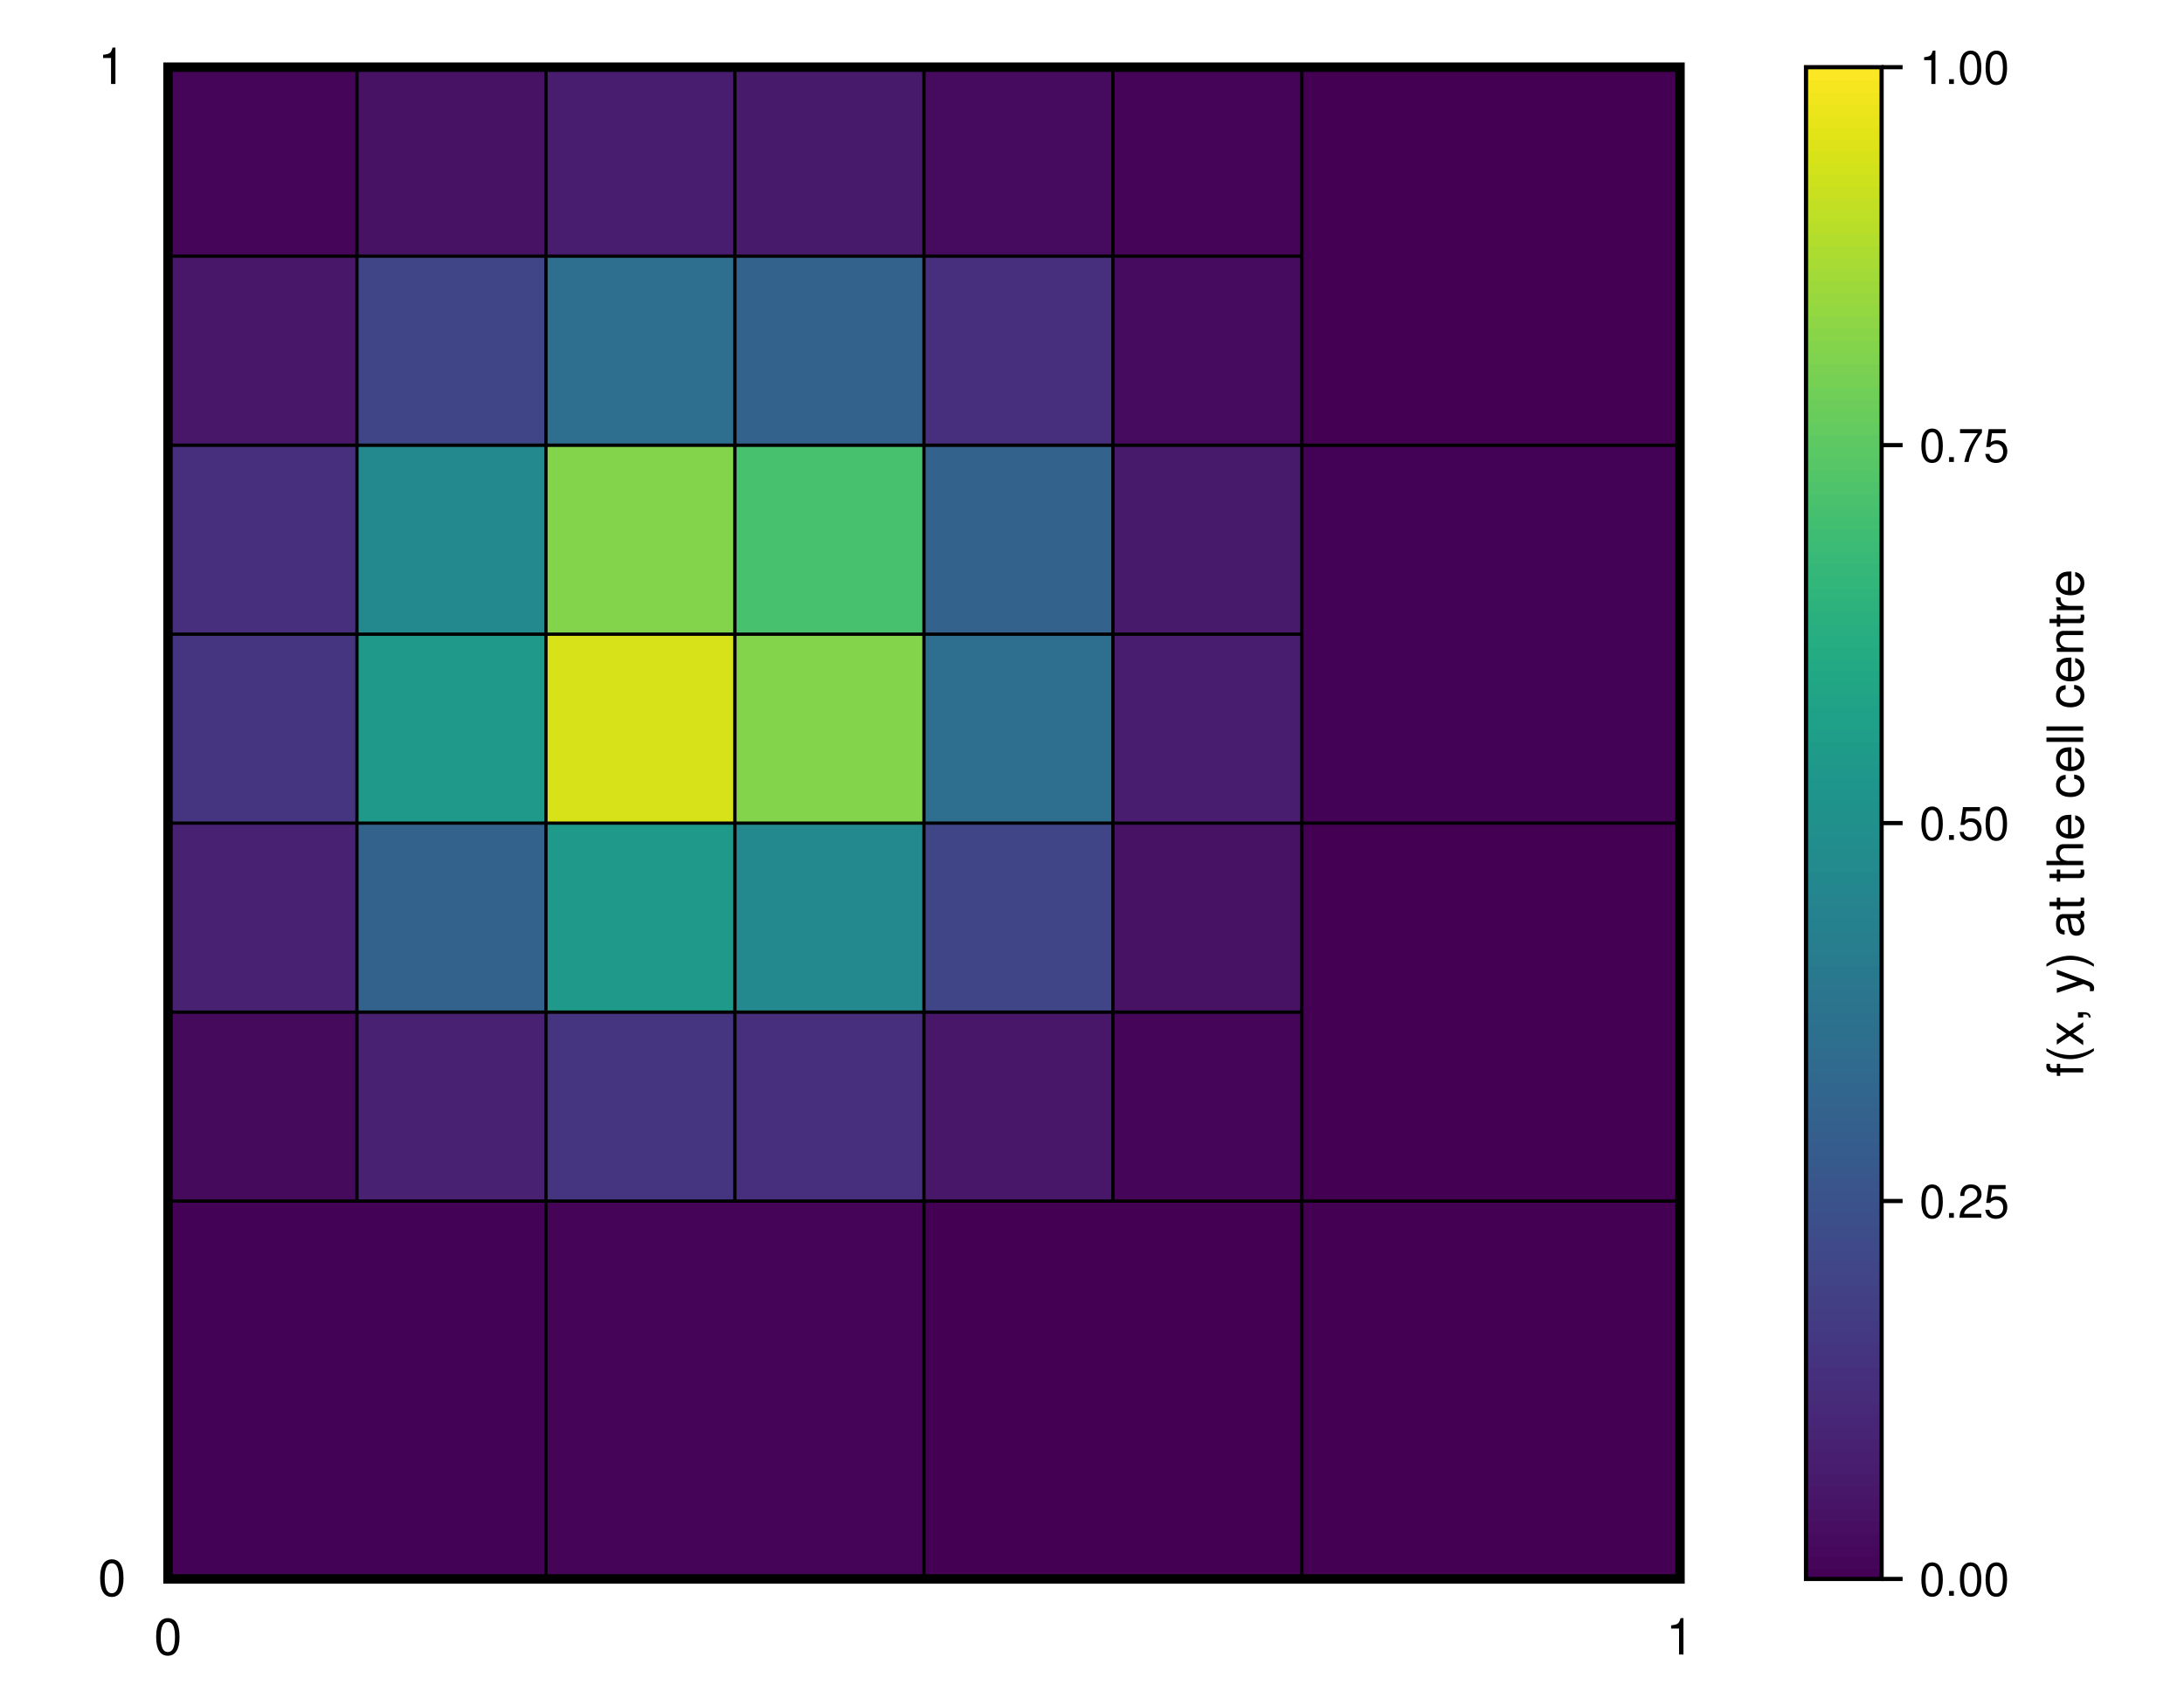
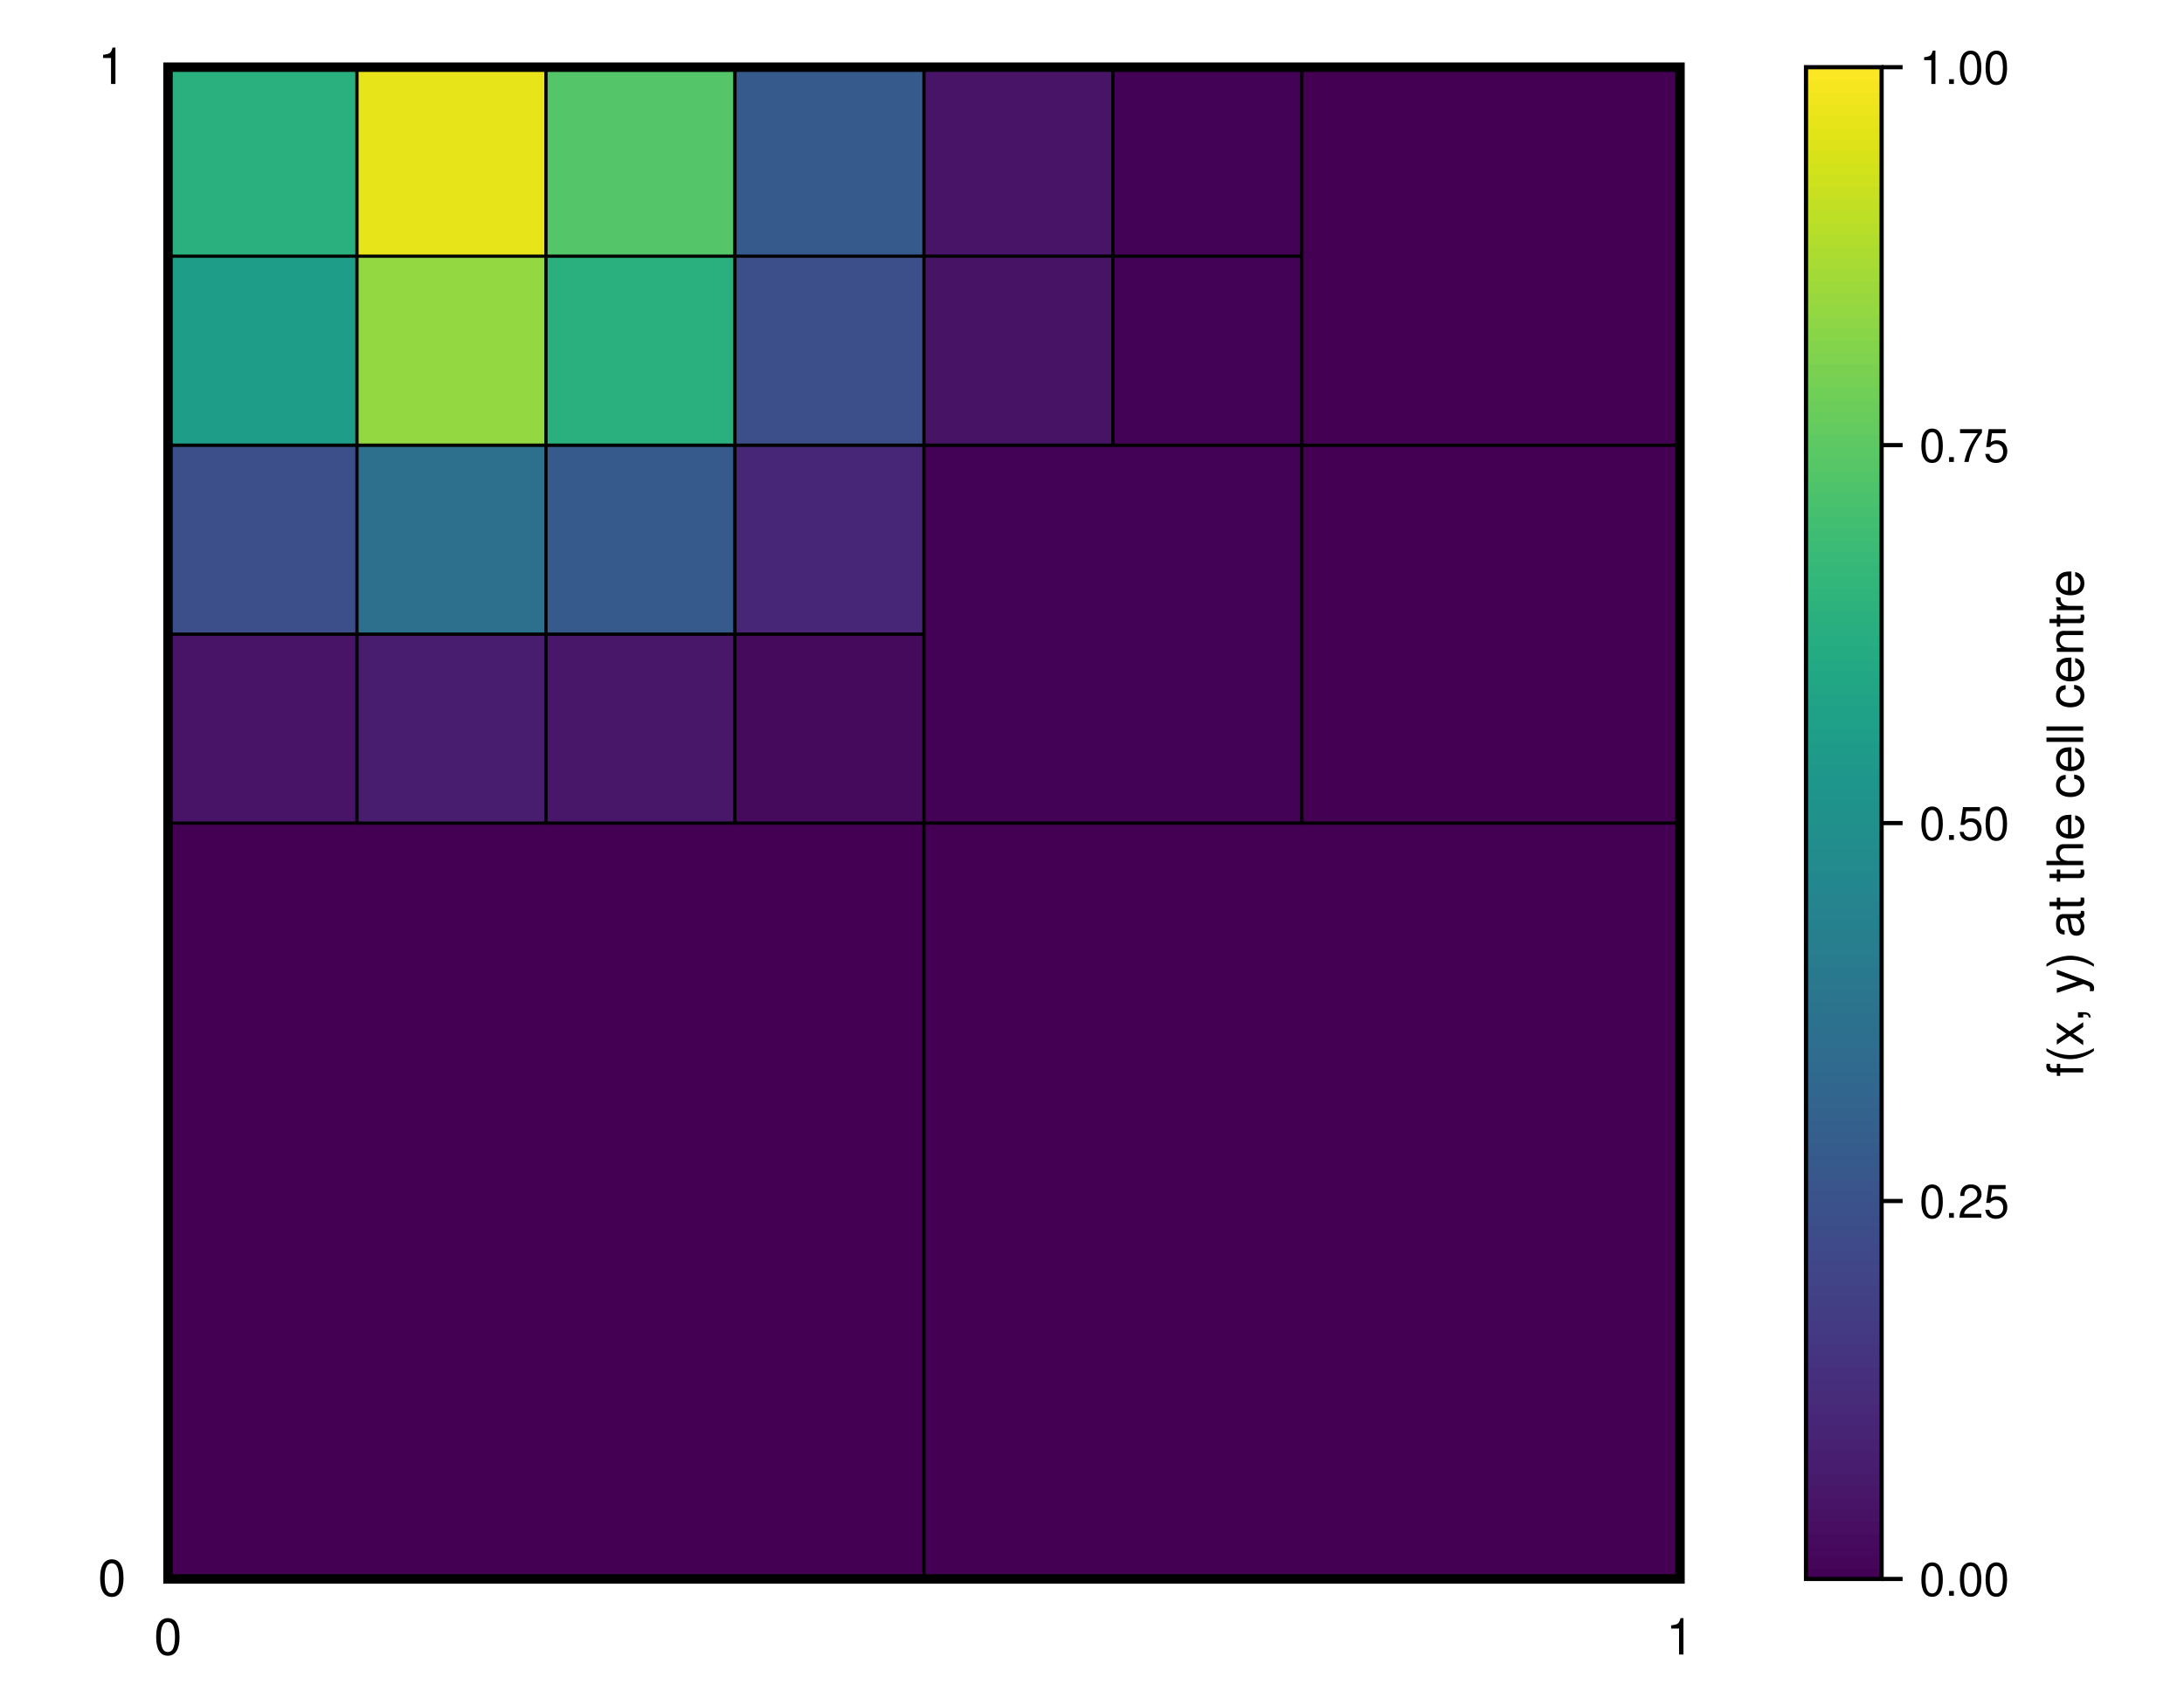
<svg xmlns="http://www.w3.org/2000/svg" width="520" height="406" viewBox="0 0 520 406" role="img" aria-label="Leaves of the single tree coloured by f" font-family="Helvetica, Arial, sans-serif">
  <rect width="520" height="406" fill="#ffffff" />
-   <rect x="40.00" y="286.00" width="90.00" height="90.00" fill="#440256" stroke="#000000" stroke-width="0.75" />
-   <rect x="130.00" y="286.00" width="90.00" height="90.00" fill="#450457" stroke="#000000" stroke-width="0.75" />
-   <rect x="40.00" y="241.00" width="45.00" height="45.00" fill="#460a5d" stroke="#000000" stroke-width="0.75" />
-   <rect x="85.00" y="241.00" width="45.00" height="45.00" fill="#482173" stroke="#000000" stroke-width="0.75" />
-   <rect x="40.00" y="196.00" width="45.00" height="45.00" fill="#482173" stroke="#000000" stroke-width="0.75" />
-   <rect x="85.00" y="196.00" width="45.00" height="45.00" fill="#33628d" stroke="#000000" stroke-width="0.75" />
-   <rect x="130.00" y="241.00" width="45.00" height="45.00" fill="#453581" stroke="#000000" stroke-width="0.75" />
-   <rect x="175.00" y="241.00" width="45.00" height="45.00" fill="#472f7d" stroke="#000000" stroke-width="0.75" />
-   <rect x="130.00" y="196.00" width="45.00" height="45.00" fill="#1f998a" stroke="#000000" stroke-width="0.75" />
-   <rect x="175.00" y="196.00" width="45.00" height="45.00" fill="#23898e" stroke="#000000" stroke-width="0.75" />
-   <rect x="220.00" y="286.00" width="90.00" height="90.00" fill="#440154" stroke="#000000" stroke-width="0.75" />
-   <rect x="310.00" y="286.00" width="90.00" height="90.00" fill="#440154" stroke="#000000" stroke-width="0.75" />
-   <rect x="220.00" y="241.00" width="45.00" height="45.00" fill="#481769" stroke="#000000" stroke-width="0.75" />
-   <rect x="265.00" y="241.00" width="45.00" height="45.00" fill="#450559" stroke="#000000" stroke-width="0.75" />
-   <rect x="220.00" y="196.00" width="45.00" height="45.00" fill="#404588" stroke="#000000" stroke-width="0.75" />
-   <rect x="265.00" y="196.00" width="45.00" height="45.00" fill="#471164" stroke="#000000" stroke-width="0.75" />
-   <rect x="310.00" y="196.00" width="90.00" height="90.00" fill="#440154" stroke="#000000" stroke-width="0.75" />
-   <rect x="40.00" y="151.00" width="45.00" height="45.00" fill="#453581" stroke="#000000" stroke-width="0.75" />
-   <rect x="85.00" y="151.00" width="45.00" height="45.00" fill="#1f998a" stroke="#000000" stroke-width="0.75" />
-   <rect x="40.00" y="106.00" width="45.00" height="45.00" fill="#472f7d" stroke="#000000" stroke-width="0.75" />
-   <rect x="85.00" y="106.00" width="45.00" height="45.00" fill="#23898e" stroke="#000000" stroke-width="0.75" />
-   <rect x="130.00" y="151.00" width="45.00" height="45.00" fill="#d8e219" stroke="#000000" stroke-width="0.75" />
-   <rect x="175.00" y="151.00" width="45.00" height="45.00" fill="#84d44b" stroke="#000000" stroke-width="0.75" />
-   <rect x="130.00" y="106.00" width="45.00" height="45.00" fill="#84d44b" stroke="#000000" stroke-width="0.75" />
-   <rect x="175.00" y="106.00" width="45.00" height="45.00" fill="#48c16e" stroke="#000000" stroke-width="0.75" />
-   <rect x="40.00" y="61.00" width="45.00" height="45.00" fill="#481769" stroke="#000000" stroke-width="0.75" />
-   <rect x="85.00" y="61.00" width="45.00" height="45.00" fill="#404588" stroke="#000000" stroke-width="0.75" />
-   <rect x="40.00" y="16.00" width="45.00" height="45.00" fill="#450559" stroke="#000000" stroke-width="0.75" />
-   <rect x="85.00" y="16.00" width="45.00" height="45.00" fill="#471164" stroke="#000000" stroke-width="0.75" />
-   <rect x="130.00" y="61.00" width="45.00" height="45.00" fill="#2e6e8e" stroke="#000000" stroke-width="0.75" />
-   <rect x="175.00" y="61.00" width="45.00" height="45.00" fill="#33628d" stroke="#000000" stroke-width="0.75" />
-   <rect x="130.00" y="16.00" width="45.00" height="45.00" fill="#481d6f" stroke="#000000" stroke-width="0.75" />
-   <rect x="175.00" y="16.00" width="45.00" height="45.00" fill="#481a6c" stroke="#000000" stroke-width="0.75" />
-   <rect x="220.00" y="151.00" width="45.00" height="45.00" fill="#2e6e8e" stroke="#000000" stroke-width="0.75" />
-   <rect x="265.00" y="151.00" width="45.00" height="45.00" fill="#481d6f" stroke="#000000" stroke-width="0.75" />
-   <rect x="220.00" y="106.00" width="45.00" height="45.00" fill="#33628d" stroke="#000000" stroke-width="0.75" />
-   <rect x="265.00" y="106.00" width="45.00" height="45.00" fill="#481a6c" stroke="#000000" stroke-width="0.75" />
-   <rect x="310.00" y="106.00" width="90.00" height="90.00" fill="#440256" stroke="#000000" stroke-width="0.75" />
-   <rect x="220.00" y="61.00" width="45.00" height="45.00" fill="#472f7d" stroke="#000000" stroke-width="0.75" />
-   <rect x="265.00" y="61.00" width="45.00" height="45.00" fill="#460b5e" stroke="#000000" stroke-width="0.75" />
-   <rect x="220.00" y="16.00" width="45.00" height="45.00" fill="#460b5e" stroke="#000000" stroke-width="0.75" />
-   <rect x="265.00" y="16.00" width="45.00" height="45.00" fill="#450457" stroke="#000000" stroke-width="0.75" />
+   <rect x="40.00" y="196.00" width="180.00" height="180.00" fill="#440154" stroke="#000000" stroke-width="0.75" />
+   <rect x="220.00" y="196.00" width="180.00" height="180.00" fill="#440154" stroke="#000000" stroke-width="0.75" />
+   <rect x="40.00" y="151.00" width="45.00" height="45.00" fill="#481467" stroke="#000000" stroke-width="0.75" />
+   <rect x="85.00" y="151.00" width="45.00" height="45.00" fill="#481d6f" stroke="#000000" stroke-width="0.75" />
+   <rect x="40.00" y="106.00" width="45.00" height="45.00" fill="#3c4f8a" stroke="#000000" stroke-width="0.75" />
+   <rect x="85.00" y="106.00" width="45.00" height="45.00" fill="#2d708e" stroke="#000000" stroke-width="0.75" />
+   <rect x="130.00" y="151.00" width="45.00" height="45.00" fill="#481769" stroke="#000000" stroke-width="0.75" />
+   <rect x="175.00" y="151.00" width="45.00" height="45.00" fill="#460a5d" stroke="#000000" stroke-width="0.75" />
+   <rect x="130.00" y="106.00" width="45.00" height="45.00" fill="#375a8c" stroke="#000000" stroke-width="0.75" />
+   <rect x="175.00" y="106.00" width="45.00" height="45.00" fill="#482677" stroke="#000000" stroke-width="0.75" />
+   <rect x="40.00" y="61.00" width="45.00" height="45.00" fill="#1e9d89" stroke="#000000" stroke-width="0.75" />
+   <rect x="85.00" y="61.00" width="45.00" height="45.00" fill="#93d741" stroke="#000000" stroke-width="0.75" />
+   <rect x="40.00" y="16.00" width="45.00" height="45.00" fill="#2ab07f" stroke="#000000" stroke-width="0.75" />
+   <rect x="85.00" y="16.00" width="45.00" height="45.00" fill="#e7e419" stroke="#000000" stroke-width="0.75" />
+   <rect x="130.00" y="61.00" width="45.00" height="45.00" fill="#2ab07f" stroke="#000000" stroke-width="0.75" />
+   <rect x="175.00" y="61.00" width="45.00" height="45.00" fill="#3c4f8a" stroke="#000000" stroke-width="0.75" />
+   <rect x="130.00" y="16.00" width="45.00" height="45.00" fill="#54c568" stroke="#000000" stroke-width="0.75" />
+   <rect x="175.00" y="16.00" width="45.00" height="45.00" fill="#375a8c" stroke="#000000" stroke-width="0.75" />
+   <rect x="220.00" y="106.00" width="90.00" height="90.00" fill="#440256" stroke="#000000" stroke-width="0.75" />
+   <rect x="310.00" y="106.00" width="90.00" height="90.00" fill="#440154" stroke="#000000" stroke-width="0.75" />
+   <rect x="220.00" y="61.00" width="45.00" height="45.00" fill="#471365" stroke="#000000" stroke-width="0.75" />
+   <rect x="265.00" y="61.00" width="45.00" height="45.00" fill="#440256" stroke="#000000" stroke-width="0.75" />
+   <rect x="220.00" y="16.00" width="45.00" height="45.00" fill="#481467" stroke="#000000" stroke-width="0.75" />
+   <rect x="265.00" y="16.00" width="45.00" height="45.00" fill="#440256" stroke="#000000" stroke-width="0.75" />
  <rect x="310.00" y="16.00" width="90.00" height="90.00" fill="#440154" stroke="#000000" stroke-width="0.75" />
  <rect x="40.00" y="16.00" width="360.00" height="360.00" fill="none" stroke="#000000" stroke-width="2.25" />
  <text x="40.00" y="394.00" font-size="12" text-anchor="middle" font-weight="normal" font-family="Helvetica, Arial, sans-serif" fill="#000000">0</text>
  <text x="400.00" y="394.00" font-size="12" text-anchor="middle" font-weight="normal" font-family="Helvetica, Arial, sans-serif" fill="#000000">1</text>
  <text x="30.00" y="380.00" font-size="12" text-anchor="end" font-weight="normal" font-family="Helvetica, Arial, sans-serif" fill="#000000">0</text>
  <text x="30.00" y="20.00" font-size="12" text-anchor="end" font-weight="normal" font-family="Helvetica, Arial, sans-serif" fill="#000000">1</text>
  <rect x="430" y="373.188" width="18" height="3.212" fill="#440256" stroke="none" />
  <rect x="430" y="370.375" width="18" height="3.212" fill="#450559" stroke="none" />
  <rect x="430" y="367.562" width="18" height="3.212" fill="#46085c" stroke="none" />
  <rect x="430" y="364.750" width="18" height="3.212" fill="#460b5e" stroke="none" />
  <rect x="430" y="361.938" width="18" height="3.212" fill="#470e61" stroke="none" />
  <rect x="430" y="359.125" width="18" height="3.212" fill="#471164" stroke="none" />
  <rect x="430" y="356.312" width="18" height="3.212" fill="#481467" stroke="none" />
  <rect x="430" y="353.500" width="18" height="3.212" fill="#481769" stroke="none" />
  <rect x="430" y="350.688" width="18" height="3.212" fill="#481a6c" stroke="none" />
  <rect x="430" y="347.875" width="18" height="3.212" fill="#481c6e" stroke="none" />
  <rect x="430" y="345.062" width="18" height="3.212" fill="#481f70" stroke="none" />
  <rect x="430" y="342.250" width="18" height="3.212" fill="#482173" stroke="none" />
  <rect x="430" y="339.438" width="18" height="3.212" fill="#482475" stroke="none" />
  <rect x="430" y="336.625" width="18" height="3.212" fill="#482677" stroke="none" />
  <rect x="430" y="333.812" width="18" height="3.212" fill="#482979" stroke="none" />
  <rect x="430" y="331.000" width="18" height="3.212" fill="#472c7a" stroke="none" />
  <rect x="430" y="328.188" width="18" height="3.212" fill="#472e7c" stroke="none" />
  <rect x="430" y="325.375" width="18" height="3.212" fill="#46307e" stroke="none" />
  <rect x="430" y="322.562" width="18" height="3.212" fill="#46337f" stroke="none" />
  <rect x="430" y="319.750" width="18" height="3.212" fill="#453581" stroke="none" />
  <rect x="430" y="316.938" width="18" height="3.212" fill="#453882" stroke="none" />
  <rect x="430" y="314.125" width="18" height="3.212" fill="#443a83" stroke="none" />
  <rect x="430" y="311.312" width="18" height="3.212" fill="#433d84" stroke="none" />
  <rect x="430" y="308.500" width="18" height="3.212" fill="#423f85" stroke="none" />
  <rect x="430" y="305.688" width="18" height="3.212" fill="#424186" stroke="none" />
  <rect x="430" y="302.875" width="18" height="3.212" fill="#414487" stroke="none" />
  <rect x="430" y="300.062" width="18" height="3.212" fill="#404688" stroke="none" />
  <rect x="430" y="297.250" width="18" height="3.212" fill="#3f4889" stroke="none" />
  <rect x="430" y="294.438" width="18" height="3.212" fill="#3e4a89" stroke="none" />
  <rect x="430" y="291.625" width="18" height="3.212" fill="#3d4d8a" stroke="none" />
  <rect x="430" y="288.812" width="18" height="3.212" fill="#3c4f8a" stroke="none" />
  <rect x="430" y="286.000" width="18" height="3.212" fill="#3b518b" stroke="none" />
  <rect x="430" y="283.188" width="18" height="3.212" fill="#3a538b" stroke="none" />
  <rect x="430" y="280.375" width="18" height="3.212" fill="#39558c" stroke="none" />
  <rect x="430" y="277.562" width="18" height="3.212" fill="#38588c" stroke="none" />
  <rect x="430" y="274.750" width="18" height="3.212" fill="#375a8c" stroke="none" />
  <rect x="430" y="271.938" width="18" height="3.212" fill="#365c8d" stroke="none" />
  <rect x="430" y="269.125" width="18" height="3.212" fill="#355e8d" stroke="none" />
  <rect x="430" y="266.312" width="18" height="3.212" fill="#34608d" stroke="none" />
  <rect x="430" y="263.500" width="18" height="3.212" fill="#33628d" stroke="none" />
  <rect x="430" y="260.688" width="18" height="3.212" fill="#32648e" stroke="none" />
  <rect x="430" y="257.875" width="18" height="3.212" fill="#31668e" stroke="none" />
  <rect x="430" y="255.062" width="18" height="3.212" fill="#31688e" stroke="none" />
  <rect x="430" y="252.250" width="18" height="3.212" fill="#306a8e" stroke="none" />
  <rect x="430" y="249.438" width="18" height="3.212" fill="#2f6c8e" stroke="none" />
  <rect x="430" y="246.625" width="18" height="3.212" fill="#2e6e8e" stroke="none" />
  <rect x="430" y="243.812" width="18" height="3.212" fill="#2d708e" stroke="none" />
  <rect x="430" y="241.000" width="18" height="3.212" fill="#2c718e" stroke="none" />
  <rect x="430" y="238.188" width="18" height="3.212" fill="#2c738e" stroke="none" />
  <rect x="430" y="235.375" width="18" height="3.212" fill="#2b758e" stroke="none" />
  <rect x="430" y="232.562" width="18" height="3.212" fill="#2a778e" stroke="none" />
  <rect x="430" y="229.750" width="18" height="3.212" fill="#29798e" stroke="none" />
  <rect x="430" y="226.938" width="18" height="3.212" fill="#297b8e" stroke="none" />
  <rect x="430" y="224.125" width="18" height="3.212" fill="#287d8e" stroke="none" />
  <rect x="430" y="221.312" width="18" height="3.212" fill="#277f8e" stroke="none" />
  <rect x="430" y="218.500" width="18" height="3.212" fill="#26818e" stroke="none" />
  <rect x="430" y="215.688" width="18" height="3.212" fill="#26828e" stroke="none" />
  <rect x="430" y="212.875" width="18" height="3.212" fill="#25848e" stroke="none" />
  <rect x="430" y="210.062" width="18" height="3.212" fill="#24868e" stroke="none" />
  <rect x="430" y="207.250" width="18" height="3.212" fill="#23888e" stroke="none" />
  <rect x="430" y="204.438" width="18" height="3.212" fill="#238a8d" stroke="none" />
  <rect x="430" y="201.625" width="18" height="3.212" fill="#228c8d" stroke="none" />
  <rect x="430" y="198.812" width="18" height="3.212" fill="#218e8d" stroke="none" />
  <rect x="430" y="196.000" width="18" height="3.212" fill="#21908d" stroke="none" />
  <rect x="430" y="193.188" width="18" height="3.212" fill="#21918c" stroke="none" />
  <rect x="430" y="190.375" width="18" height="3.212" fill="#20928c" stroke="none" />
  <rect x="430" y="187.562" width="18" height="3.212" fill="#1f948c" stroke="none" />
  <rect x="430" y="184.750" width="18" height="3.212" fill="#1f968b" stroke="none" />
  <rect x="430" y="181.938" width="18" height="3.212" fill="#1f988b" stroke="none" />
  <rect x="430" y="179.125" width="18" height="3.212" fill="#1f9a8a" stroke="none" />
  <rect x="430" y="176.312" width="18" height="3.212" fill="#1e9c89" stroke="none" />
  <rect x="430" y="173.500" width="18" height="3.212" fill="#1f9e89" stroke="none" />
  <rect x="430" y="170.688" width="18" height="3.212" fill="#1fa088" stroke="none" />
  <rect x="430" y="167.875" width="18" height="3.212" fill="#1fa187" stroke="none" />
  <rect x="430" y="165.062" width="18" height="3.212" fill="#20a386" stroke="none" />
  <rect x="430" y="162.250" width="18" height="3.212" fill="#21a585" stroke="none" />
  <rect x="430" y="159.438" width="18" height="3.212" fill="#22a785" stroke="none" />
  <rect x="430" y="156.625" width="18" height="3.212" fill="#23a983" stroke="none" />
  <rect x="430" y="153.812" width="18" height="3.212" fill="#25ab82" stroke="none" />
  <rect x="430" y="151.000" width="18" height="3.212" fill="#26ad81" stroke="none" />
  <rect x="430" y="148.188" width="18" height="3.212" fill="#28ae80" stroke="none" />
  <rect x="430" y="145.375" width="18" height="3.212" fill="#2ab07f" stroke="none" />
  <rect x="430" y="142.562" width="18" height="3.212" fill="#2db27d" stroke="none" />
  <rect x="430" y="139.750" width="18" height="3.212" fill="#2fb47c" stroke="none" />
  <rect x="430" y="136.938" width="18" height="3.212" fill="#32b67a" stroke="none" />
  <rect x="430" y="134.125" width="18" height="3.212" fill="#35b779" stroke="none" />
  <rect x="430" y="131.312" width="18" height="3.212" fill="#38b977" stroke="none" />
  <rect x="430" y="128.500" width="18" height="3.212" fill="#3bbb75" stroke="none" />
  <rect x="430" y="125.688" width="18" height="3.212" fill="#3fbc73" stroke="none" />
  <rect x="430" y="122.875" width="18" height="3.212" fill="#42be71" stroke="none" />
  <rect x="430" y="120.062" width="18" height="3.212" fill="#46c06f" stroke="none" />
  <rect x="430" y="117.250" width="18" height="3.212" fill="#4ac16d" stroke="none" />
  <rect x="430" y="114.438" width="18" height="3.212" fill="#4ec36b" stroke="none" />
  <rect x="430" y="111.625" width="18" height="3.212" fill="#52c569" stroke="none" />
  <rect x="430" y="108.812" width="18" height="3.212" fill="#56c667" stroke="none" />
  <rect x="430" y="106.000" width="18" height="3.212" fill="#5ac864" stroke="none" />
  <rect x="430" y="103.188" width="18" height="3.212" fill="#5ec962" stroke="none" />
  <rect x="430" y="100.375" width="18" height="3.212" fill="#63cb5f" stroke="none" />
  <rect x="430" y="97.562" width="18" height="3.212" fill="#67cc5c" stroke="none" />
  <rect x="430" y="94.750" width="18" height="3.212" fill="#6ccd5a" stroke="none" />
  <rect x="430" y="91.938" width="18" height="3.212" fill="#70cf57" stroke="none" />
  <rect x="430" y="89.125" width="18" height="3.212" fill="#75d054" stroke="none" />
  <rect x="430" y="86.312" width="18" height="3.212" fill="#7ad151" stroke="none" />
  <rect x="430" y="83.500" width="18" height="3.212" fill="#7fd34e" stroke="none" />
  <rect x="430" y="80.688" width="18" height="3.212" fill="#84d44b" stroke="none" />
  <rect x="430" y="77.875" width="18" height="3.212" fill="#89d548" stroke="none" />
  <rect x="430" y="75.062" width="18" height="3.212" fill="#8ed645" stroke="none" />
  <rect x="430" y="72.250" width="18" height="3.212" fill="#93d741" stroke="none" />
  <rect x="430" y="69.438" width="18" height="3.212" fill="#98d83e" stroke="none" />
  <rect x="430" y="66.625" width="18" height="3.212" fill="#9dd93b" stroke="none" />
  <rect x="430" y="63.812" width="18" height="3.212" fill="#a2da37" stroke="none" />
  <rect x="430" y="61.000" width="18" height="3.212" fill="#a8db34" stroke="none" />
  <rect x="430" y="58.188" width="18" height="3.212" fill="#addc30" stroke="none" />
  <rect x="430" y="55.375" width="18" height="3.212" fill="#b2dd2d" stroke="none" />
  <rect x="430" y="52.562" width="18" height="3.212" fill="#b8de29" stroke="none" />
  <rect x="430" y="49.750" width="18" height="3.212" fill="#bddf26" stroke="none" />
  <rect x="430" y="46.938" width="18" height="3.212" fill="#c2df23" stroke="none" />
  <rect x="430" y="44.125" width="18" height="3.212" fill="#c8e020" stroke="none" />
  <rect x="430" y="41.312" width="18" height="3.212" fill="#cde11d" stroke="none" />
  <rect x="430" y="38.500" width="18" height="3.212" fill="#d2e21b" stroke="none" />
  <rect x="430" y="35.688" width="18" height="3.212" fill="#d8e219" stroke="none" />
  <rect x="430" y="32.875" width="18" height="3.212" fill="#dde318" stroke="none" />
  <rect x="430" y="30.062" width="18" height="3.212" fill="#e2e418" stroke="none" />
  <rect x="430" y="27.250" width="18" height="3.212" fill="#e7e419" stroke="none" />
  <rect x="430" y="24.438" width="18" height="3.212" fill="#ece51b" stroke="none" />
  <rect x="430" y="21.625" width="18" height="3.212" fill="#f1e51d" stroke="none" />
  <rect x="430" y="18.812" width="18" height="3.212" fill="#f6e620" stroke="none" />
  <rect x="430" y="16.000" width="18" height="3.212" fill="#fbe723" stroke="none" />
  <rect x="430.00" y="16.00" width="18.00" height="360.00" fill="none" stroke="#000000" stroke-width="1" />
  <line x1="448.00" y1="376.00" x2="453.00" y2="376.00" stroke="#000000" stroke-width="1.0" />
  <text x="457.00" y="380.00" font-size="11" text-anchor="start" font-weight="normal" font-family="Helvetica, Arial, sans-serif" fill="#000000">0.00</text>
  <line x1="448.00" y1="286.00" x2="453.00" y2="286.00" stroke="#000000" stroke-width="1.0" />
  <text x="457.00" y="290.00" font-size="11" text-anchor="start" font-weight="normal" font-family="Helvetica, Arial, sans-serif" fill="#000000">0.25</text>
  <line x1="448.00" y1="196.00" x2="453.00" y2="196.00" stroke="#000000" stroke-width="1.0" />
  <text x="457.00" y="200.00" font-size="11" text-anchor="start" font-weight="normal" font-family="Helvetica, Arial, sans-serif" fill="#000000">0.50</text>
  <line x1="448.00" y1="106.00" x2="453.00" y2="106.00" stroke="#000000" stroke-width="1.0" />
  <text x="457.00" y="110.00" font-size="11" text-anchor="start" font-weight="normal" font-family="Helvetica, Arial, sans-serif" fill="#000000">0.75</text>
  <line x1="448.00" y1="16.00" x2="453.00" y2="16.00" stroke="#000000" stroke-width="1.0" />
  <text x="457.00" y="20.00" font-size="11" text-anchor="start" font-weight="normal" font-family="Helvetica, Arial, sans-serif" fill="#000000">1.00</text>
  <text x="496" y="196.0" font-size="12" text-anchor="middle" transform="rotate(-90 496 196.0)">f(x, y) at the cell centre</text>
</svg>
